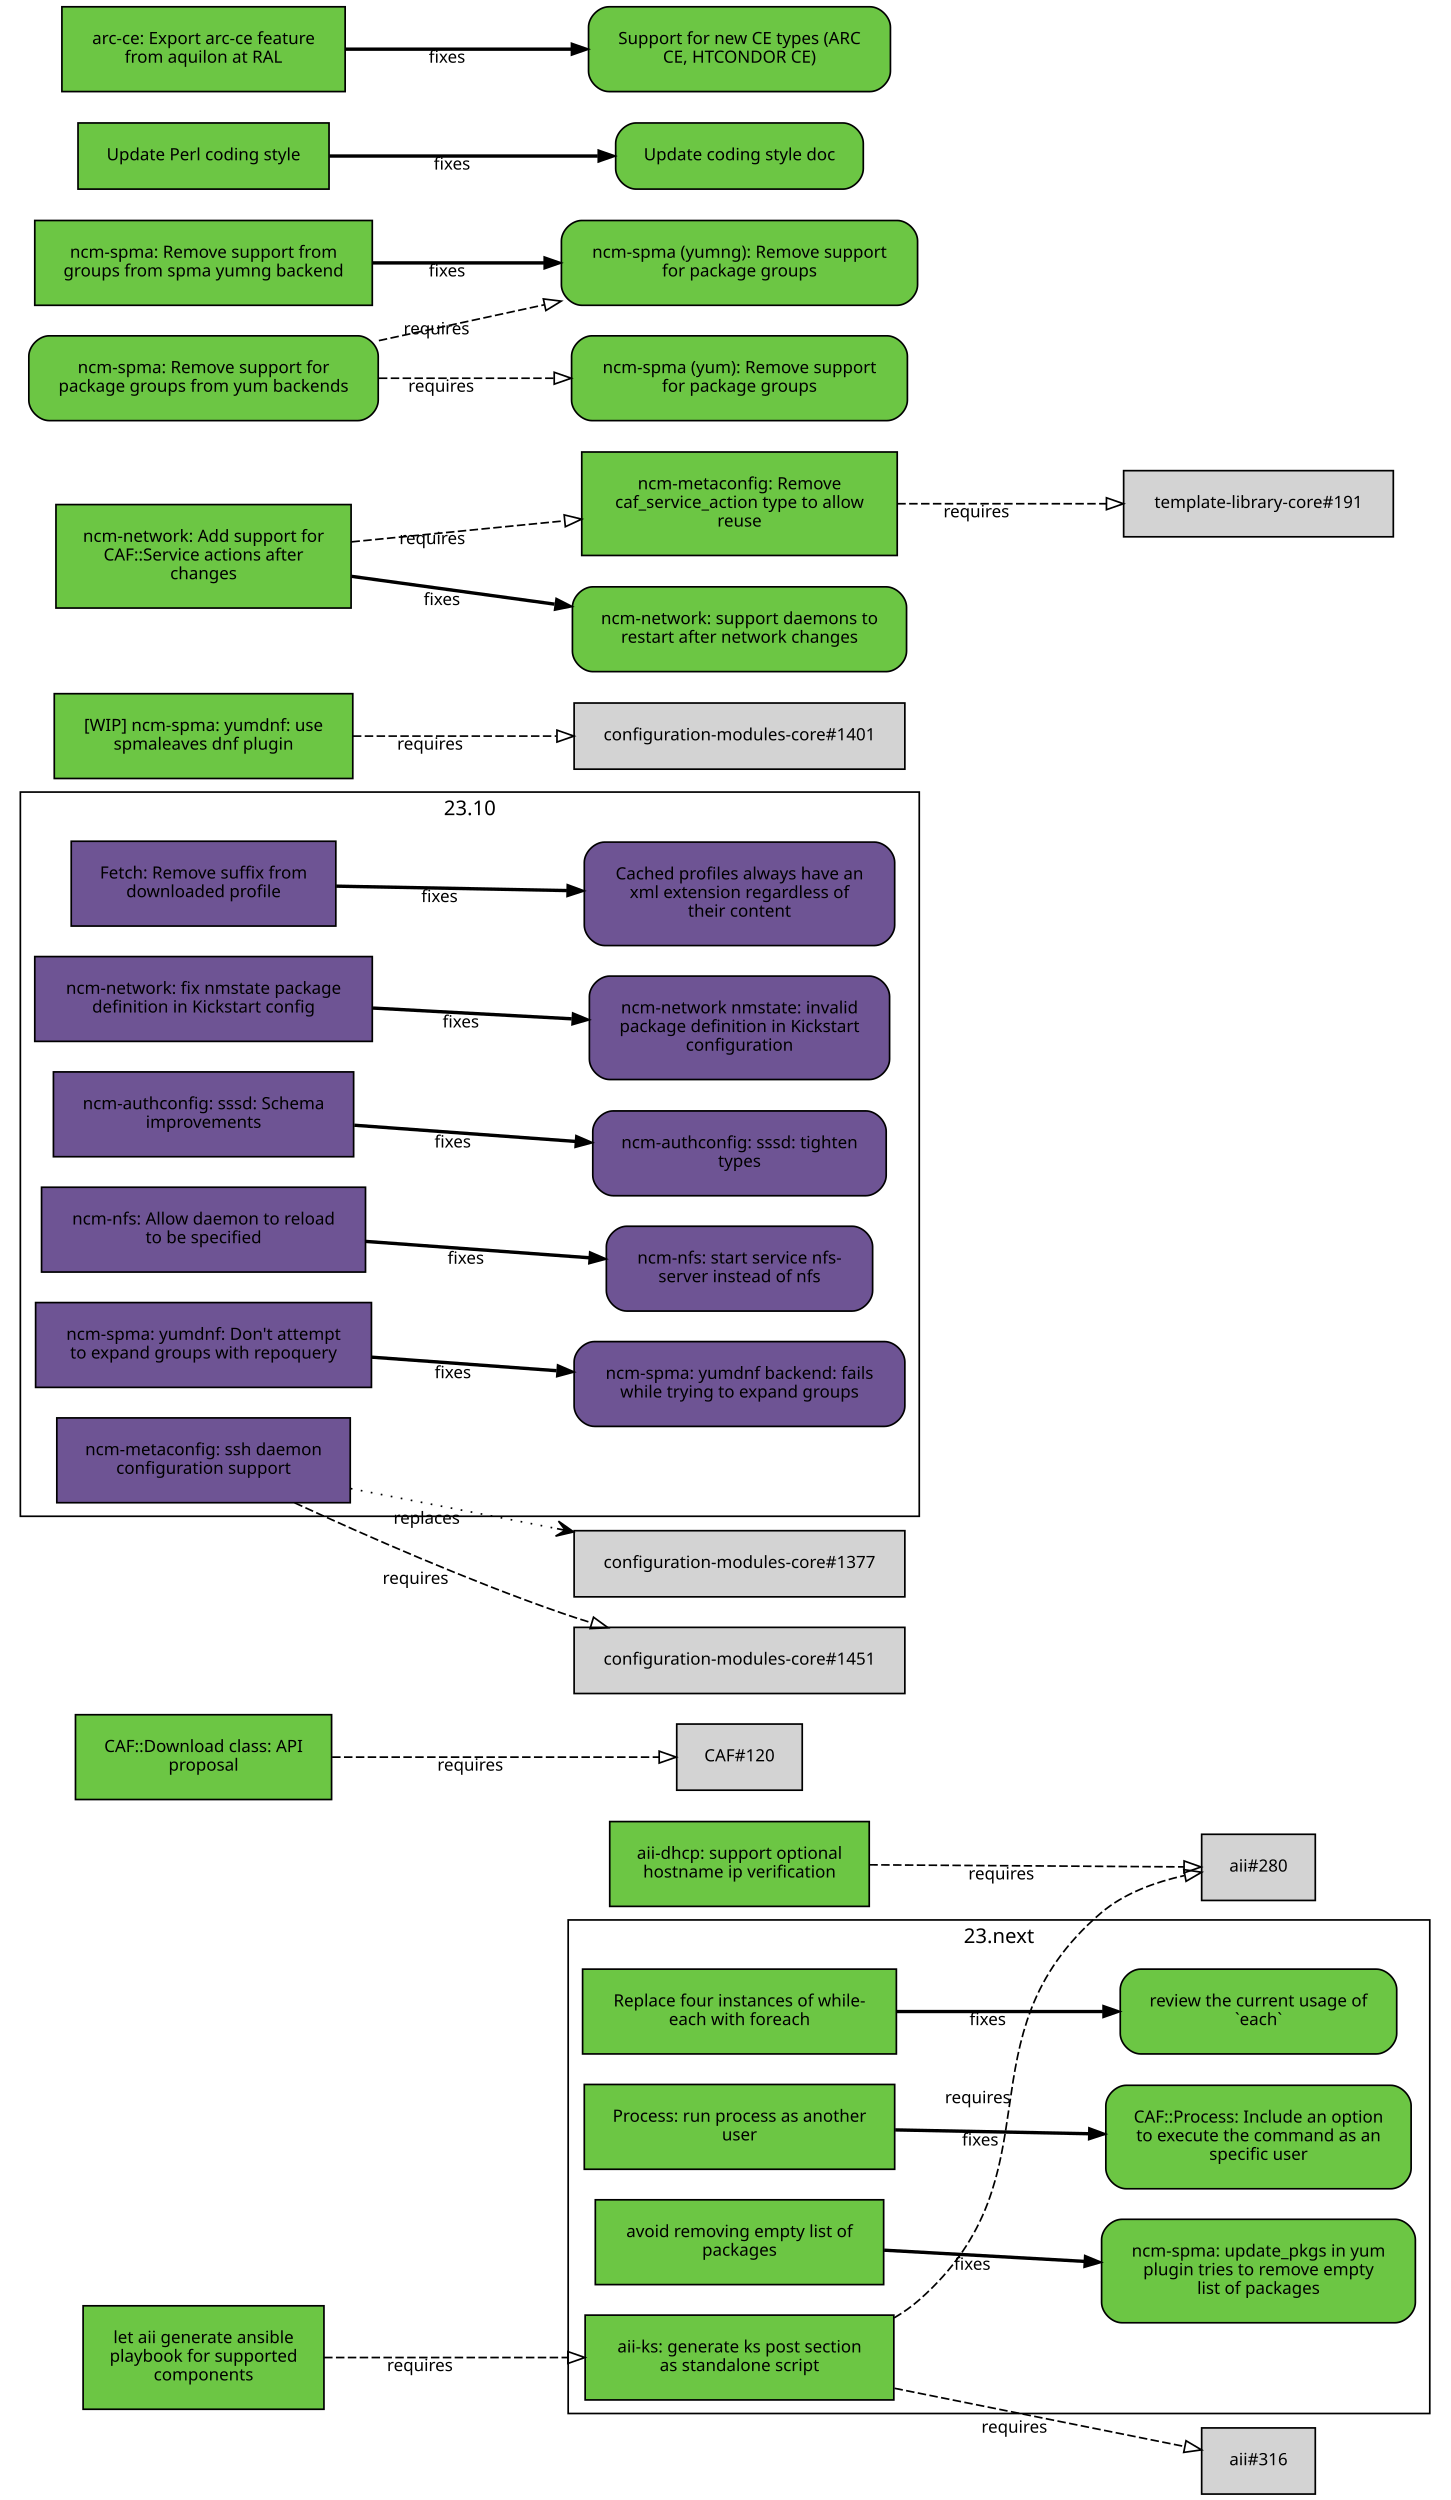
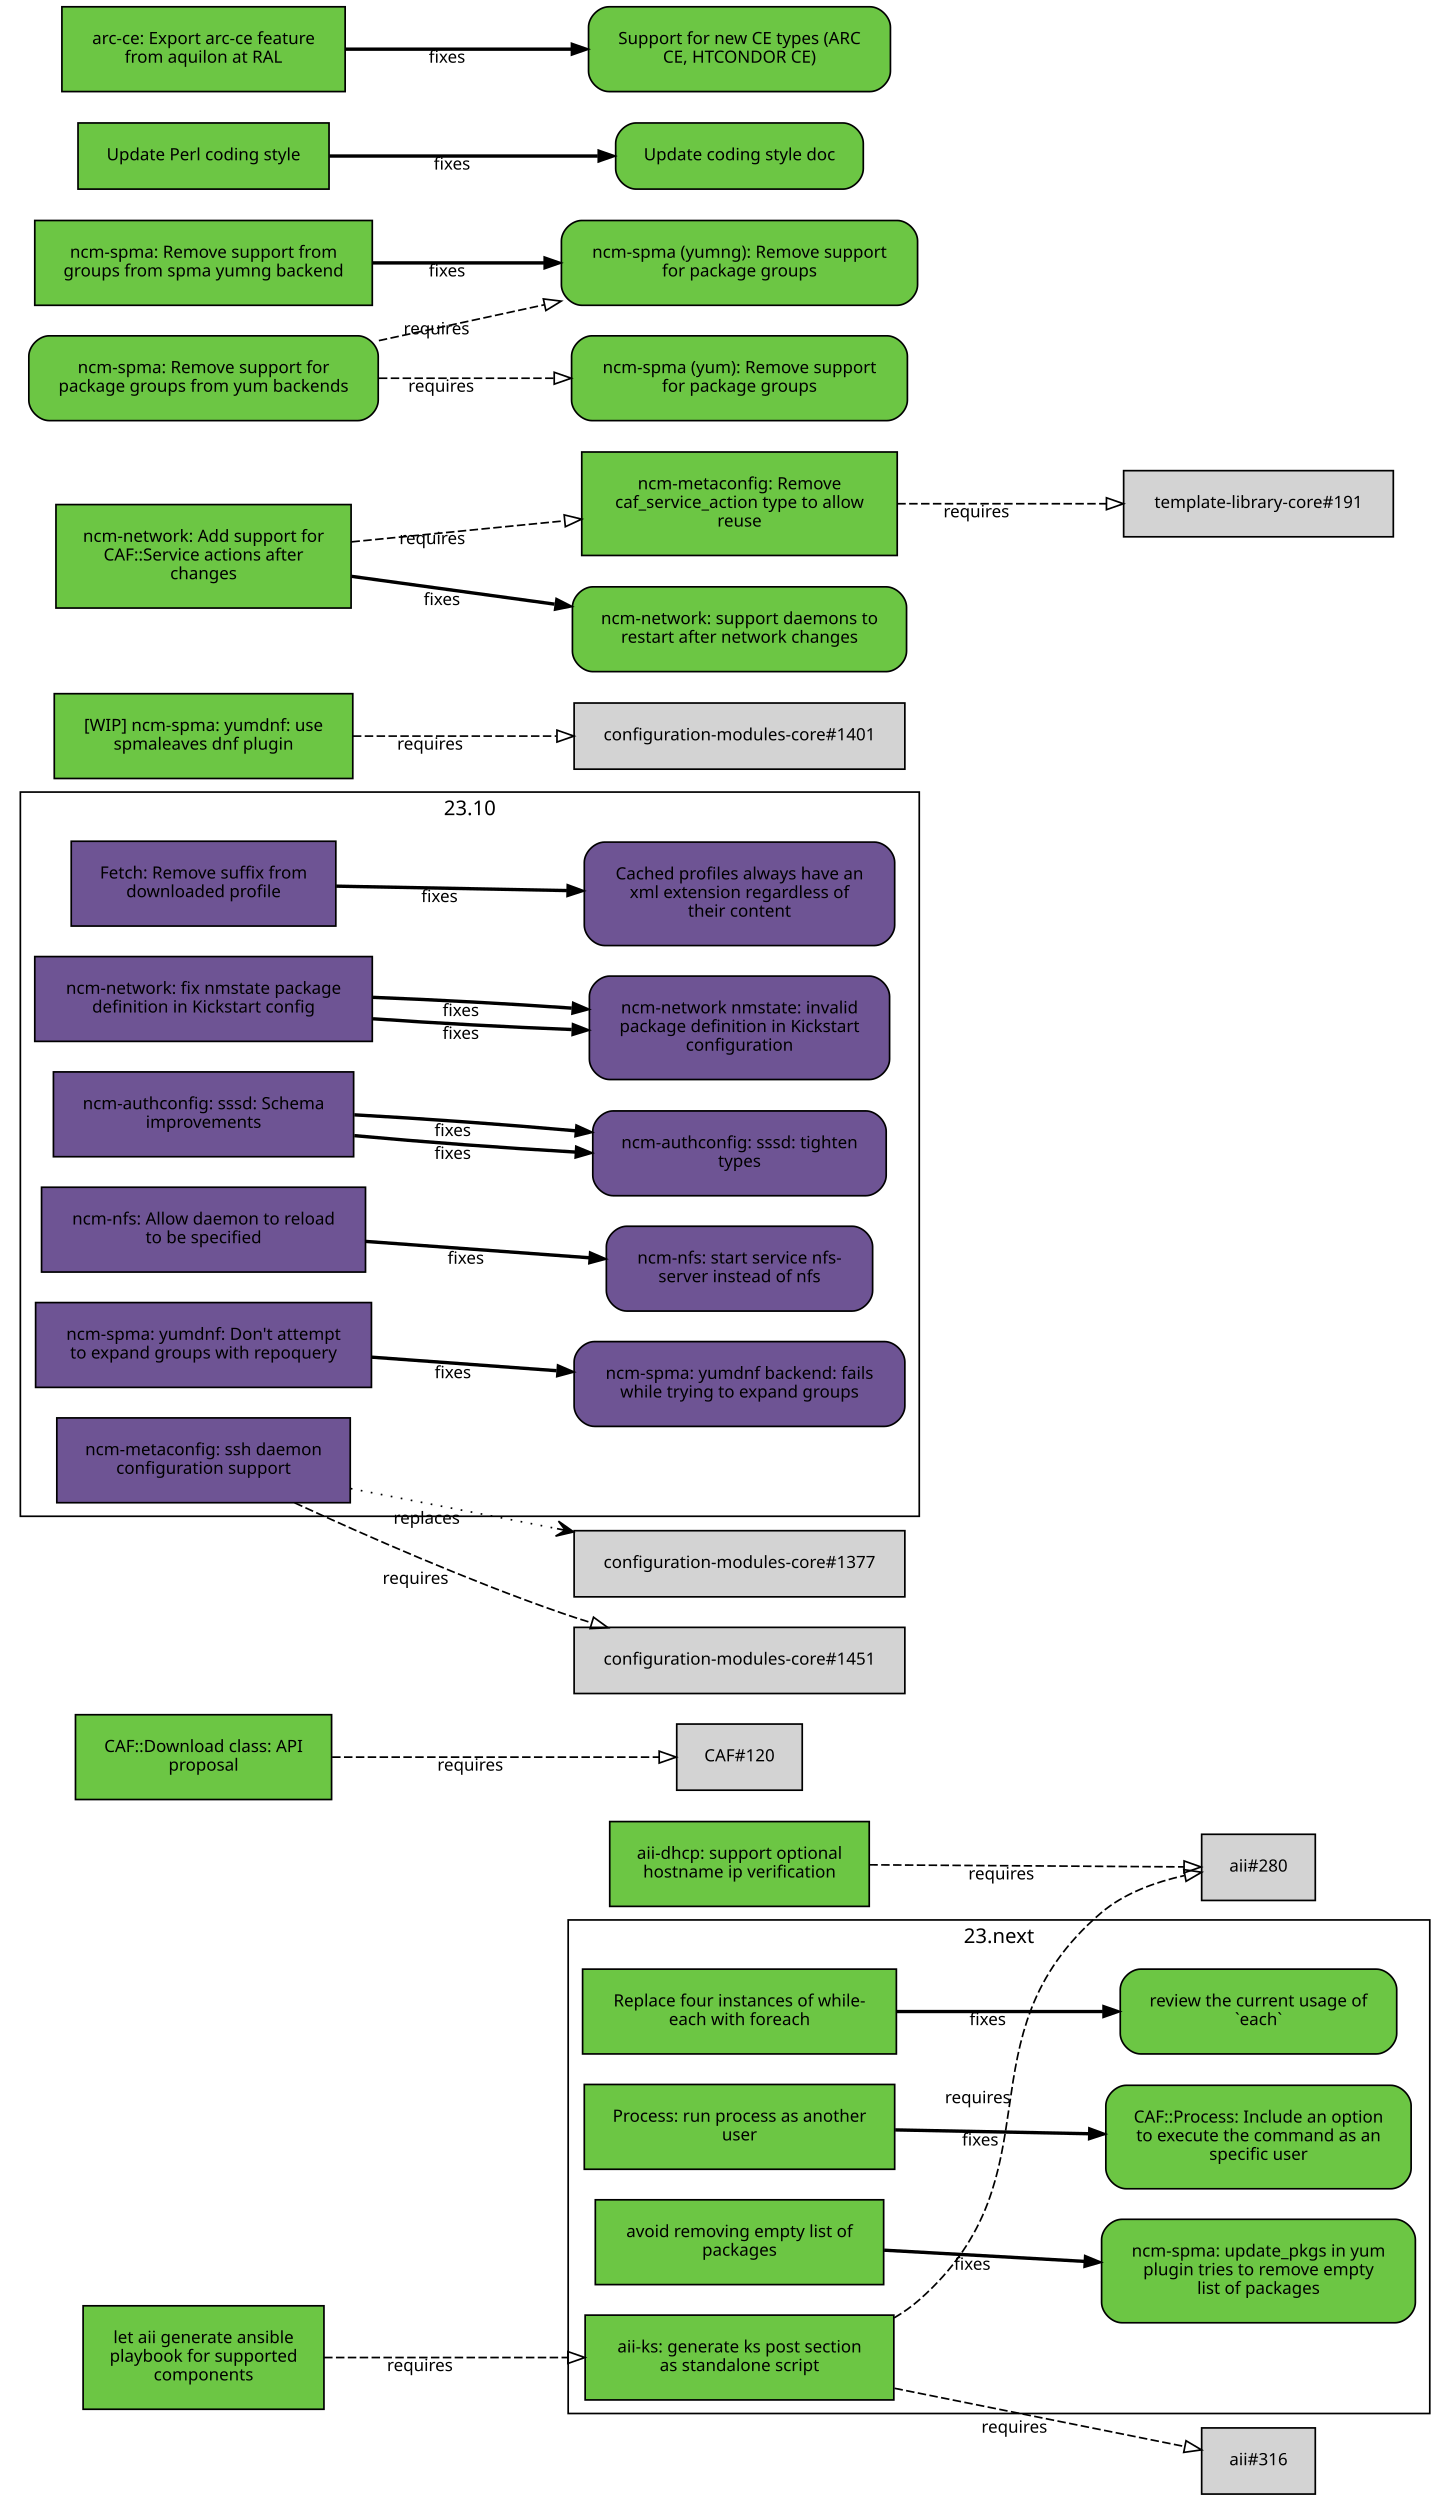
<svg xmlns="http://www.w3.org/2000/svg" xmlns:xlink="http://www.w3.org/1999/xlink" width="855pt" height="1474pt" viewBox="0.00 0.00 855.00 1474.00">
  <g id="graph0" class="graph" transform="scale(1 1) rotate(0) translate(4 1470)">
    <polygon fill="white" stroke="white" points="-4,5 -4,-1470 852,-1470 852,5 -4,5" />
    <g id="clust2" class="cluster">
      <polygon fill="none" stroke="black" points="8,-576 8,-1003 538,-1003 538,-576 8,-576" />
      <text text-anchor="middle" x="273" y="-989.4" font-family="Sans" font-size="12.00">23.10</text>
    </g>
    <g id="clust1" class="cluster">
      <polygon fill="none" stroke="black" points="331,-47 331,-338 839,-338 839,-47 331,-47" />
      <text text-anchor="middle" x="585" y="-324.4" font-family="Sans" font-size="12.00">23.next</text>
    </g>
    <g id="node1" class="node">
      <g id="a_node1">
        <a xlink:href="https://github.com/quattor/aii/pull/328" xlink:title="aii#328 (pull-request)" target="_parent">
          <polygon fill="#6cc644" stroke="black" points="523,-105 341,-105 341,-55 523,-55 523,-105" />
          <text text-anchor="middle" x="432" y="-83" font-family="Sans" font-size="10.00">aii-ks: generate ks post section</text>
          <text text-anchor="middle" x="432" y="-72" font-family="Sans" font-size="10.00">as standalone script</text>
        </a>
      </g>
    </g>
    <g id="node2" class="node">
      <polygon fill="lightgrey" stroke="black" points="771.5,-388.5 704.5,-388.5 704.5,-349.5 771.5,-349.5 771.5,-388.5" />
      <text text-anchor="middle" x="738" y="-366.5" font-family="Sans" font-size="10.00">aii#280</text>
    </g>
    <g id="edge1" class="edge">
      <path fill="none" stroke="black" stroke-dasharray="5,2" d="M523.177,-103.373C528.47,-106.484 533.473,-110.008 538,-114 621.964,-188.027 560.019,-269.143 645,-342 658.709,-353.754 677.321,-360.394 694.218,-364.145" />
      <polygon fill="none" stroke="black" points="693.975,-367.663 704.458,-366.126 695.305,-360.79 693.975,-367.663" />
      <text text-anchor="middle" x="572.527" y="-229.944" font-family="Sans" font-size="10.00">requires</text>
    </g>
    <g id="node3" class="node">
      <polygon fill="lightgrey" stroke="black" points="771.5,-38.5 704.5,-38.5 704.5,0.5 771.5,0.5 771.5,-38.5" />
      <text text-anchor="middle" x="738" y="-16.5" font-family="Sans" font-size="10.00">aii#316</text>
    </g>
    <g id="edge2" class="edge">
      <path fill="none" stroke="black" stroke-dasharray="5,2" d="M523.387,-61.863C580.055,-50.492 650.477,-36.362 694.595,-27.509" />
      <polygon fill="none" stroke="black" points="695.291,-30.939 704.407,-25.54 693.914,-24.076 695.291,-30.939" />
      <text text-anchor="middle" x="594.051" y="-35.671" font-family="Sans" font-size="10.00">requires</text>
    </g>
    <g id="node4" class="node">
      <g id="a_node4">
        <a xlink:href="https://github.com/quattor/aii/pull/331" xlink:title="aii#331 (pull-request)" target="_parent">
          <polygon fill="#6cc644" stroke="black" points="187,-110.5 45,-110.5 45,-49.5 187,-49.5 187,-110.5" />
          <text text-anchor="middle" x="116" y="-88.5" font-family="Sans" font-size="10.00">let aii generate ansible</text>
          <text text-anchor="middle" x="116" y="-77.5" font-family="Sans" font-size="10.00">playbook for supported</text>
          <text text-anchor="middle" x="116" y="-66.5" font-family="Sans" font-size="10.00">components</text>
        </a>
      </g>
    </g>
    <g id="edge3" class="edge">
      <path fill="none" stroke="black" stroke-dasharray="5,2" d="M187.077,-80C229.343,-80 283.883,-80 330.668,-80" />
      <polygon fill="none" stroke="black" points="330.834,-83.5 340.834,-80 330.834,-76.5 330.834,-83.5" />
      <text text-anchor="middle" x="243.574" y="-72" font-family="Sans" font-size="10.00">requires</text>
    </g>
    <g id="node5" class="node">
      <g id="a_node5">
        <a xlink:href="https://github.com/quattor/aii/pull/299" xlink:title="aii#299 (pull-request)" target="_parent">
          <polygon fill="#6cc644" stroke="black" points="508.5,-396 355.5,-396 355.5,-346 508.5,-346 508.5,-396" />
          <text text-anchor="middle" x="432" y="-374" font-family="Sans" font-size="10.00">aii-dhcp: support optional</text>
          <text text-anchor="middle" x="432" y="-363" font-family="Sans" font-size="10.00">hostname ip verification</text>
        </a>
      </g>
    </g>
    <g id="edge4" class="edge">
      <path fill="none" stroke="black" stroke-dasharray="5,2" d="M508.537,-370.503C567.023,-370.118 645.931,-369.599 694.049,-369.283" />
      <polygon fill="none" stroke="black" points="694.146,-372.782 704.123,-369.216 694.1,-365.782 694.146,-372.782" />
      <text text-anchor="middle" x="586.342" y="-361.86" font-family="Sans" font-size="10.00">requires</text>
    </g>
    <g id="node6" class="node">
      <g id="a_node6">
        <a xlink:href="https://github.com/quattor/CAF/pull/277" xlink:title="CAF#277 (pull-request)" target="_parent">
          <polygon fill="#6cc644" stroke="black" points="524.5,-309 339.5,-309 339.5,-259 524.5,-259 524.5,-309" />
          <text text-anchor="middle" x="432" y="-287" font-family="Sans" font-size="10.00">Replace four instances of while-</text>
          <text text-anchor="middle" x="432" y="-276" font-family="Sans" font-size="10.00">each with foreach</text>
        </a>
      </g>
    </g>
    <g id="node7" class="node">
      <g id="a_node7">
        <a xlink:href="https://github.com/quattor/CAF/issues/109" xlink:title="CAF#109 (issue)" target="_parent">
          <path fill="#6cc644" stroke="black" d="M807.5,-309C807.5,-309 668.5,-309 668.5,-309 662.5,-309 656.5,-303 656.5,-297 656.5,-297 656.5,-271 656.5,-271 656.5,-265 662.5,-259 668.5,-259 668.5,-259 807.5,-259 807.5,-259 813.5,-259 819.5,-265 819.5,-271 819.5,-271 819.5,-297 819.5,-297 819.5,-303 813.5,-309 807.5,-309" />
          <text text-anchor="middle" x="738" y="-287" font-family="Sans" font-size="10.00">review the current usage of</text>
          <text text-anchor="middle" x="738" y="-276" font-family="Sans" font-size="10.00">`each`</text>
        </a>
      </g>
    </g>
    <g id="edge5" class="edge">
      <path fill="none" stroke="black" stroke-width="2" d="M524.622,-284C563.139,-284 607.831,-284 646.253,-284" />
      <polygon fill="black" stroke="black" points="646.394,-287.5 656.394,-284 646.394,-280.5 646.394,-287.5" />
      <text text-anchor="middle" x="578.345" y="-276" font-family="Sans" font-size="10.00">fixes</text>
    </g>
    <g id="node8" class="node">
      <g id="a_node8">
        <a xlink:href="https://github.com/quattor/CAF/pull/257" xlink:title="CAF#257 (pull-request)" target="_parent">
          <polygon fill="#6cc644" stroke="black" points="523.5,-241 340.5,-241 340.5,-191 523.5,-191 523.5,-241" />
          <text text-anchor="middle" x="432" y="-219" font-family="Sans" font-size="10.00">Process: run process as another</text>
          <text text-anchor="middle" x="432" y="-208" font-family="Sans" font-size="10.00">user</text>
        </a>
      </g>
    </g>
    <g id="node9" class="node">
      <g id="a_node9">
        <a xlink:href="https://github.com/quattor/CAF/issues/253" xlink:title="CAF#253 (issue)" target="_parent">
          <path fill="#6cc644" stroke="black" d="M816,-240.5C816,-240.5 660,-240.5 660,-240.5 654,-240.5 648,-234.5 648,-228.5 648,-228.5 648,-191.5 648,-191.5 648,-185.5 654,-179.5 660,-179.5 660,-179.5 816,-179.5 816,-179.5 822,-179.5 828,-185.5 828,-191.5 828,-191.5 828,-228.5 828,-228.5 828,-234.5 822,-240.5 816,-240.5" />
          <text text-anchor="middle" x="738" y="-218.5" font-family="Sans" font-size="10.00">CAF::Process: Include an option</text>
          <text text-anchor="middle" x="738" y="-207.5" font-family="Sans" font-size="10.00">to execute the command as an</text>
          <text text-anchor="middle" x="738" y="-196.5" font-family="Sans" font-size="10.00">specific user</text>
        </a>
      </g>
    </g>
    <g id="edge6" class="edge">
      <path fill="none" stroke="black" stroke-width="2" d="M523.798,-214.208C559.701,-213.499 601.072,-212.683 637.762,-211.959" />
      <polygon fill="black" stroke="black" points="638.048,-215.454 647.977,-211.757 637.91,-208.455 638.048,-215.454" />
      <text text-anchor="middle" x="573.947" y="-204.981" font-family="Sans" font-size="10.00">fixes</text>
    </g>
    <g id="node10" class="node">
      <g id="a_node10">
        <a xlink:href="https://github.com/quattor/CAF/pull/110" xlink:title="CAF#110 (pull-request)" target="_parent">
          <polygon fill="#6cc644" stroke="black" points="191.5,-459 40.5,-459 40.5,-409 191.5,-409 191.5,-459" />
          <text text-anchor="middle" x="116" y="-437" font-family="Sans" font-size="10.00">CAF::Download class: API</text>
          <text text-anchor="middle" x="116" y="-426" font-family="Sans" font-size="10.00">proposal</text>
        </a>
      </g>
    </g>
    <g id="node11" class="node">
      <polygon fill="lightgrey" stroke="black" points="469,-453.5 395,-453.5 395,-414.5 469,-414.5 469,-453.5" />
      <text text-anchor="middle" x="432" y="-431.5" font-family="Sans" font-size="10.00">CAF#120</text>
    </g>
    <g id="edge7" class="edge">
      <path fill="none" stroke="black" stroke-dasharray="5,2" d="M191.812,-434C251.718,-434 333.856,-434 384.623,-434" />
      <polygon fill="none" stroke="black" points="384.651,-437.5 394.651,-434 384.651,-430.5 384.651,-437.5" />
      <text text-anchor="middle" x="273.255" y="-426" font-family="Sans" font-size="10.00">requires</text>
    </g>
    <g id="node12" class="node">
      <g id="a_node12">
        <a xlink:href="https://github.com/quattor/CCM/pull/210" xlink:title="CCM#210 (pull-request)" target="_parent">
          <polygon fill="#6e5494" stroke="black" points="194,-974 38,-974 38,-924 194,-924 194,-974" />
          <text text-anchor="middle" x="116" y="-952" font-family="Sans" font-size="10.00">Fetch: Remove suffix from</text>
          <text text-anchor="middle" x="116" y="-941" font-family="Sans" font-size="10.00">downloaded profile</text>
        </a>
      </g>
    </g>
    <g id="node13" class="node">
      <g id="a_node13">
        <a xlink:href="https://github.com/quattor/CCM/issues/204" xlink:title="CCM#204 (issue)" target="_parent">
          <path fill="#6e5494" stroke="black" d="M511.5,-973.5C511.5,-973.5 352.5,-973.5 352.5,-973.5 346.5,-973.5 340.5,-967.5 340.5,-961.5 340.5,-961.5 340.5,-924.5 340.5,-924.5 340.5,-918.5 346.5,-912.5 352.5,-912.5 352.5,-912.5 511.5,-912.5 511.5,-912.5 517.5,-912.5 523.5,-918.5 523.5,-924.5 523.5,-924.5 523.5,-961.5 523.5,-961.5 523.5,-967.5 517.5,-973.5 511.5,-973.5" />
          <text text-anchor="middle" x="432" y="-951.5" font-family="Sans" font-size="10.00">Cached profiles always have an</text>
          <text text-anchor="middle" x="432" y="-940.5" font-family="Sans" font-size="10.00">xml extension regardless of</text>
          <text text-anchor="middle" x="432" y="-929.5" font-family="Sans" font-size="10.00">their content</text>
        </a>
      </g>
    </g>
    <g id="edge8" class="edge">
      <path fill="none" stroke="black" stroke-width="2" d="M194.215,-947.525C235.236,-946.741 286.154,-945.768 330.251,-944.925" />
      <polygon fill="black" stroke="black" points="330.492,-948.421 340.423,-944.731 330.358,-941.423 330.492,-948.421" />
      <text text-anchor="middle" x="255.112" y="-938.132" font-family="Sans" font-size="10.00">fixes</text>
    </g>
    <g id="node14" class="node">
      <g id="a_node14">
        <a xlink:href="https://github.com/quattor/configuration-modules-core/pull/1630" xlink:title="configuration-modules-core#1630 (pull-request)" target="_parent">
          <polygon fill="#6e5494" stroke="black" points="215.5,-906 16.5,-906 16.5,-856 215.5,-856 215.5,-906" />
          <text text-anchor="middle" x="116" y="-884" font-family="Sans" font-size="10.00">ncm-network: fix nmstate package</text>
          <text text-anchor="middle" x="116" y="-873" font-family="Sans" font-size="10.00">definition in Kickstart config</text>
        </a>
      </g>
    </g>
    <g id="node15" class="node">
      <g id="a_node15">
        <a xlink:href="https://github.com/quattor/configuration-modules-core/issues/1629" xlink:title="configuration-modules-core#1629 (issue)" target="_parent">
          <path fill="#6e5494" stroke="black" d="M508.5,-894.5C508.5,-894.5 355.5,-894.5 355.5,-894.5 349.5,-894.5 343.5,-888.5 343.5,-882.5 343.5,-882.5 343.5,-845.5 343.5,-845.5 343.5,-839.5 349.5,-833.5 355.5,-833.5 355.5,-833.5 508.5,-833.5 508.5,-833.5 514.5,-833.5 520.5,-839.5 520.5,-845.5 520.5,-845.5 520.5,-882.5 520.5,-882.5 520.5,-888.5 514.5,-894.5 508.5,-894.5" />
          <text text-anchor="middle" x="432" y="-872.5" font-family="Sans" font-size="10.00">ncm-network nmstate: invalid</text>
          <text text-anchor="middle" x="432" y="-861.5" font-family="Sans" font-size="10.00">package definition in Kickstart</text>
          <text text-anchor="middle" x="432" y="-850.5" font-family="Sans" font-size="10.00">configuration</text>
        </a>
      </g>
    </g>
    <g id="edge9" class="edge">
-       <path fill="none" stroke="black" stroke-width="2" d="M215.921,-875.644C253.303,-873.621 295.798,-871.32 333.087,-869.301" />
-       <polygon fill="black" stroke="black" points="333.662,-872.775 343.458,-868.74 333.283,-865.785 333.662,-872.775" />
-       <text text-anchor="middle" x="267.683" y="-864.192" font-family="Sans" font-size="10.00">fixes</text>
+       <path fill="none" stroke="black" stroke-width="2" d="M215.921,-869.323C253.303,-866.723 295.798,-864.427 333.087,-862.995" />
+       <polygon fill="black" stroke="black" points="333.593,-866.479 343.458,-862.615 333.336,-859.484 333.593,-866.479" />
+       <text text-anchor="middle" x="267.683" y="-857.446" font-family="Sans" font-size="10.00">fixes</text>
+     </g>
+     <g id="edge11" class="edge">
+       <path fill="none" stroke="black" stroke-width="2" d="M215.921,-881.966C253.303,-880.519 295.798,-878.213 333.087,-875.607" />
+       <polygon fill="black" stroke="black" points="333.734,-879.07 343.458,-874.864 333.234,-872.087 333.734,-879.07" />
+       <text text-anchor="middle" x="267.683" y="-870.938" font-family="Sans" font-size="10.00">fixes</text>
    </g>
    <g id="node16" class="node">
      <g id="a_node16">
        <a xlink:href="https://github.com/quattor/configuration-modules-core/pull/1622" xlink:title="configuration-modules-core#1622 (pull-request)" target="_parent">
          <polygon fill="#6e5494" stroke="black" points="204.5,-838 27.5,-838 27.5,-788 204.5,-788 204.5,-838" />
          <text text-anchor="middle" x="116" y="-816" font-family="Sans" font-size="10.00">ncm-authconfig: sssd: Schema</text>
          <text text-anchor="middle" x="116" y="-805" font-family="Sans" font-size="10.00">improvements</text>
        </a>
      </g>
    </g>
    <g id="node17" class="node">
      <g id="a_node17">
        <a xlink:href="https://github.com/quattor/configuration-modules-core/issues/1471" xlink:title="configuration-modules-core#1471 (issue)" target="_parent">
          <path fill="#6e5494" stroke="black" d="M506.5,-815C506.5,-815 357.5,-815 357.5,-815 351.5,-815 345.5,-809 345.5,-803 345.5,-803 345.5,-777 345.5,-777 345.5,-771 351.5,-765 357.5,-765 357.5,-765 506.5,-765 506.5,-765 512.5,-765 518.5,-771 518.5,-777 518.5,-777 518.5,-803 518.5,-803 518.5,-809 512.5,-815 506.5,-815" />
          <text text-anchor="middle" x="432" y="-793" font-family="Sans" font-size="10.00">ncm-authconfig: sssd: tighten</text>
          <text text-anchor="middle" x="432" y="-782" font-family="Sans" font-size="10.00">types</text>
        </a>
      </g>
    </g>
    <g id="edge10" class="edge">
-       <path fill="none" stroke="black" stroke-width="2" d="M204.884,-806.563C245.446,-803.592 293.697,-800.057 335.189,-797.018" />
-       <polygon fill="black" stroke="black" points="335.589,-800.498 345.307,-796.277 335.078,-793.517 335.589,-800.498" />
-       <text text-anchor="middle" x="262.92" y="-793.433" font-family="Sans" font-size="10.00">fixes</text>
+       <path fill="none" stroke="black" stroke-width="2" d="M204.884,-800.431C245.446,-796.685 293.697,-793.104 335.189,-790.746" />
+       <polygon fill="black" stroke="black" points="335.515,-794.233 345.307,-790.188 335.129,-787.244 335.515,-794.233" />
+       <text text-anchor="middle" x="262.92" y="-786.683" font-family="Sans" font-size="10.00">fixes</text>
+     </g>
+     <g id="edge12" class="edge">
+       <path fill="none" stroke="black" stroke-width="2" d="M204.884,-812.694C245.446,-810.498 293.697,-807.01 335.189,-803.29" />
+       <polygon fill="black" stroke="black" points="335.667,-806.761 345.307,-802.366 335.03,-799.79 335.667,-806.761" />
+       <text text-anchor="middle" x="262.92" y="-800.182" font-family="Sans" font-size="10.00">fixes</text>
    </g>
    <g id="node18" class="node">
      <g id="a_node18">
        <a xlink:href="https://github.com/quattor/configuration-modules-core/pull/1621" xlink:title="configuration-modules-core#1621 (pull-request)" target="_parent">
          <polygon fill="#6e5494" stroke="black" points="211.5,-770 20.5,-770 20.5,-720 211.5,-720 211.5,-770" />
          <text text-anchor="middle" x="116" y="-748" font-family="Sans" font-size="10.00">ncm-nfs: Allow daemon to reload</text>
          <text text-anchor="middle" x="116" y="-737" font-family="Sans" font-size="10.00">to be specified</text>
        </a>
      </g>
    </g>
    <g id="node19" class="node">
      <g id="a_node19">
        <a xlink:href="https://github.com/quattor/configuration-modules-core/issues/1618" xlink:title="configuration-modules-core#1618 (issue)" target="_parent">
          <path fill="#6e5494" stroke="black" d="M498.5,-747C498.5,-747 365.5,-747 365.5,-747 359.5,-747 353.5,-741 353.5,-735 353.5,-735 353.5,-709 353.5,-709 353.5,-703 359.5,-697 365.5,-697 365.5,-697 498.5,-697 498.5,-697 504.5,-697 510.5,-703 510.5,-709 510.5,-709 510.5,-735 510.5,-735 510.5,-741 504.5,-747 498.5,-747" />
          <text text-anchor="middle" x="432" y="-725" font-family="Sans" font-size="10.00">ncm-nfs: start service nfs-</text>
          <text text-anchor="middle" x="432" y="-714" font-family="Sans" font-size="10.00">server instead of nfs</text>
        </a>
      </g>
    </g>
-     <g id="edge11" class="edge">
+     <g id="edge13" class="edge">
      <path fill="none" stroke="black" stroke-width="2" d="M211.636,-738.068C253.508,-735.001 302.447,-731.416 343.464,-728.412" />
      <polygon fill="black" stroke="black" points="343.722,-731.902 353.439,-727.681 343.21,-724.921 343.722,-731.902" />
      <text text-anchor="middle" x="270.635" y="-724.868" font-family="Sans" font-size="10.00">fixes</text>
    </g>
    <g id="node20" class="node">
      <g id="a_node20">
        <a xlink:href="https://github.com/quattor/configuration-modules-core/pull/1620" xlink:title="configuration-modules-core#1620 (pull-request)" target="_parent">
          <polygon fill="#6e5494" stroke="black" points="215,-702 17,-702 17,-652 215,-652 215,-702" />
          <text text-anchor="middle" x="116" y="-680" font-family="Sans" font-size="10.00">ncm-spma: yumdnf: Don't attempt</text>
          <text text-anchor="middle" x="116" y="-669" font-family="Sans" font-size="10.00">to expand groups with repoquery</text>
        </a>
      </g>
    </g>
    <g id="node21" class="node">
      <g id="a_node21">
        <a xlink:href="https://github.com/quattor/configuration-modules-core/issues/1524" xlink:title="configuration-modules-core#1524 (issue)" target="_parent">
          <path fill="#6e5494" stroke="black" d="M517.5,-679C517.5,-679 346.5,-679 346.5,-679 340.5,-679 334.5,-673 334.5,-667 334.5,-667 334.5,-641 334.5,-641 334.5,-635 340.5,-629 346.5,-629 346.5,-629 517.5,-629 517.5,-629 523.5,-629 529.5,-635 529.5,-641 529.5,-641 529.5,-667 529.5,-667 529.5,-673 523.5,-679 517.5,-679" />
          <text text-anchor="middle" x="432" y="-657" font-family="Sans" font-size="10.00">ncm-spma: yumdnf backend: fails</text>
          <text text-anchor="middle" x="432" y="-646" font-family="Sans" font-size="10.00">while trying to expand groups</text>
        </a>
      </g>
    </g>
-     <g id="edge12" class="edge">
+     <g id="edge14" class="edge">
      <path fill="none" stroke="black" stroke-width="2" d="M215.06,-669.817C249.699,-667.28 288.815,-664.415 324.146,-661.827" />
      <polygon fill="black" stroke="black" points="324.773,-665.29 334.491,-661.069 324.262,-658.309 324.773,-665.29" />
      <text text-anchor="middle" x="262.99" y="-657.428" font-family="Sans" font-size="10.00">fixes</text>
    </g>
    <g id="node22" class="node">
      <g id="a_node22">
        <a xlink:href="https://github.com/quattor/configuration-modules-core/pull/1554" xlink:title="configuration-modules-core#1554 (pull-request)" target="_parent">
          <polygon fill="#6cc644" stroke="black" points="517,-173 347,-173 347,-123 517,-123 517,-173" />
          <text text-anchor="middle" x="432" y="-151" font-family="Sans" font-size="10.00">avoid removing empty list of</text>
          <text text-anchor="middle" x="432" y="-140" font-family="Sans" font-size="10.00">packages</text>
        </a>
      </g>
    </g>
    <g id="node23" class="node">
      <g id="a_node23">
        <a xlink:href="https://github.com/quattor/configuration-modules-core/issues/1553" xlink:title="configuration-modules-core#1553 (issue)" target="_parent">
          <path fill="#6cc644" stroke="black" d="M818.5,-161.5C818.5,-161.5 657.5,-161.5 657.5,-161.5 651.5,-161.5 645.5,-155.5 645.5,-149.5 645.5,-149.5 645.5,-112.5 645.5,-112.5 645.5,-106.5 651.5,-100.5 657.5,-100.5 657.5,-100.5 818.5,-100.5 818.5,-100.5 824.5,-100.5 830.5,-106.5 830.5,-112.5 830.5,-112.5 830.5,-149.5 830.5,-149.5 830.5,-155.5 824.5,-161.5 818.5,-161.5" />
          <text text-anchor="middle" x="738" y="-139.5" font-family="Sans" font-size="10.00">ncm-spma: update_pkgs in yum</text>
          <text text-anchor="middle" x="738" y="-128.5" font-family="Sans" font-size="10.00">plugin tries to remove empty</text>
          <text text-anchor="middle" x="738" y="-117.5" font-family="Sans" font-size="10.00">list of packages</text>
        </a>
      </g>
    </g>
-     <g id="edge13" class="edge">
+     <g id="edge15" class="edge">
      <path fill="none" stroke="black" stroke-width="2" d="M517.277,-143.287C553.812,-141.244 596.909,-138.834 635.213,-136.692" />
      <polygon fill="black" stroke="black" points="635.57,-140.178 645.359,-136.125 635.179,-133.189 635.57,-140.178" />
      <text text-anchor="middle" x="569.248" y="-131.71" font-family="Sans" font-size="10.00">fixes</text>
    </g>
    <g id="node24" class="node">
      <g id="a_node24">
        <a xlink:href="https://github.com/quattor/configuration-modules-core/pull/1452" xlink:title="configuration-modules-core#1452 (pull-request)" target="_parent">
          <polygon fill="#6e5494" stroke="black" points="202.5,-634 29.5,-634 29.5,-584 202.5,-584 202.5,-634" />
          <text text-anchor="middle" x="116" y="-612" font-family="Sans" font-size="10.00">ncm-metaconfig: ssh daemon</text>
          <text text-anchor="middle" x="116" y="-601" font-family="Sans" font-size="10.00">configuration support</text>
        </a>
      </g>
    </g>
    <g id="node25" class="node">
      <polygon fill="lightgrey" stroke="black" points="529.5,-567.5 334.5,-567.5 334.5,-528.5 529.5,-528.5 529.5,-567.5" />
      <text text-anchor="middle" x="432" y="-545.5" font-family="Sans" font-size="10.00">configuration-modules-core#1377</text>
    </g>
-     <g id="edge14" class="edge">
+     <g id="edge16" class="edge">
      <path fill="none" stroke="black" stroke-dasharray="1,5" d="M202.802,-592.331C240.298,-585.047 284.669,-576.427 324.269,-568.734" />
      <polygon fill="black" stroke="black" points="334.228,-566.8 325.269,-573.124 329.319,-567.753 324.411,-568.707 324.411,-568.707 324.411,-568.707 329.319,-567.753 323.553,-564.289 334.228,-566.8 334.228,-566.8" />
      <text text-anchor="middle" x="247.583" y="-571.552" font-family="Sans" font-size="10.00">replaces</text>
    </g>
    <g id="node26" class="node">
      <polygon fill="lightgrey" stroke="black" points="529.5,-510.5 334.5,-510.5 334.5,-471.5 529.5,-471.5 529.5,-510.5" />
      <text text-anchor="middle" x="432" y="-488.5" font-family="Sans" font-size="10.00">configuration-modules-core#1451</text>
    </g>
-     <g id="edge15" class="edge">
+     <g id="edge17" class="edge">
      <path fill="none" stroke="black" stroke-dasharray="5,2" d="M169.693,-583.943C211.678,-564.586 272.288,-537.982 327,-519 332.797,-516.989 338.816,-515.033 344.905,-513.152" />
      <polygon fill="none" stroke="black" points="345.944,-516.495 354.51,-510.26 343.926,-509.792 345.944,-516.495" />
      <text text-anchor="middle" x="240.995" y="-536.113" font-family="Sans" font-size="10.00">requires</text>
    </g>
    <g id="node27" class="node">
      <g id="a_node27">
        <a xlink:href="https://github.com/quattor/configuration-modules-core/pull/1507" xlink:title="configuration-modules-core#1507 (pull-request)" target="_parent">
          <polygon fill="#6cc644" stroke="black" points="204,-1061 28,-1061 28,-1011 204,-1011 204,-1061" />
          <text text-anchor="middle" x="116" y="-1039" font-family="Sans" font-size="10.00">[WIP] ncm-spma: yumdnf: use</text>
          <text text-anchor="middle" x="116" y="-1028" font-family="Sans" font-size="10.00">spmaleaves dnf plugin</text>
        </a>
      </g>
    </g>
    <g id="node28" class="node">
      <polygon fill="lightgrey" stroke="black" points="529.5,-1055.5 334.5,-1055.5 334.5,-1016.5 529.5,-1016.5 529.5,-1055.5" />
      <text text-anchor="middle" x="432" y="-1033.5" font-family="Sans" font-size="10.00">configuration-modules-core#1401</text>
    </g>
-     <g id="edge16" class="edge">
+     <g id="edge18" class="edge">
      <path fill="none" stroke="black" stroke-dasharray="5,2" d="M204.05,-1036C241.203,-1036 284.927,-1036 324.027,-1036" />
      <polygon fill="none" stroke="black" points="324.391,-1039.5 334.391,-1036 324.391,-1032.5 324.391,-1039.5" />
      <text text-anchor="middle" x="249.549" y="-1028" font-family="Sans" font-size="10.00">requires</text>
    </g>
    <g id="node29" class="node">
      <g id="a_node29">
        <a xlink:href="https://github.com/quattor/configuration-modules-core/pull/1336" xlink:title="configuration-modules-core#1336 (pull-request)" target="_parent">
          <polygon fill="#6cc644" stroke="black" points="203,-1172.5 29,-1172.5 29,-1111.5 203,-1111.5 203,-1172.5" />
          <text text-anchor="middle" x="116" y="-1150.5" font-family="Sans" font-size="10.00">ncm-network: Add support for</text>
          <text text-anchor="middle" x="116" y="-1139.5" font-family="Sans" font-size="10.00">CAF::Service actions after</text>
          <text text-anchor="middle" x="116" y="-1128.5" font-family="Sans" font-size="10.00">changes</text>
        </a>
      </g>
    </g>
    <g id="node30" class="node">
      <g id="a_node30">
        <a xlink:href="https://github.com/quattor/configuration-modules-core/pull/1335" xlink:title="configuration-modules-core#1335 (pull-request)" target="_parent">
          <polygon fill="#6cc644" stroke="black" points="525,-1203.5 339,-1203.5 339,-1142.5 525,-1142.5 525,-1203.5" />
          <text text-anchor="middle" x="432" y="-1181.5" font-family="Sans" font-size="10.00">ncm-metaconfig: Remove</text>
          <text text-anchor="middle" x="432" y="-1170.5" font-family="Sans" font-size="10.00">caf_service_action type to allow</text>
          <text text-anchor="middle" x="432" y="-1159.5" font-family="Sans" font-size="10.00">reuse</text>
        </a>
      </g>
    </g>
-     <g id="edge17" class="edge">
+     <g id="edge19" class="edge">
      <path fill="none" stroke="black" stroke-dasharray="5,2" d="M203.217,-1150.51C242.047,-1154.35 288.184,-1158.9 328.746,-1162.9" />
      <polygon fill="none" stroke="black" points="328.636,-1166.41 338.931,-1163.91 329.323,-1159.44 328.636,-1166.41" />
      <text text-anchor="middle" x="250.868" y="-1149.19" font-family="Sans" font-size="10.00">requires</text>
    </g>
    <g id="node31" class="node">
      <g id="a_node31">
        <a xlink:href="https://github.com/quattor/configuration-modules-core/issues/1071" xlink:title="configuration-modules-core#1071 (issue)" target="_parent">
          <path fill="#6cc644" stroke="black" d="M518.5,-1124C518.5,-1124 345.5,-1124 345.5,-1124 339.5,-1124 333.5,-1118 333.5,-1112 333.5,-1112 333.5,-1086 333.5,-1086 333.5,-1080 339.5,-1074 345.5,-1074 345.5,-1074 518.5,-1074 518.5,-1074 524.5,-1074 530.5,-1080 530.5,-1086 530.5,-1086 530.5,-1112 530.5,-1112 530.5,-1118 524.5,-1124 518.5,-1124" />
          <text text-anchor="middle" x="432" y="-1102" font-family="Sans" font-size="10.00">ncm-network: support daemons to</text>
          <text text-anchor="middle" x="432" y="-1091" font-family="Sans" font-size="10.00">restart after network changes</text>
        </a>
      </g>
    </g>
-     <g id="edge18" class="edge">
+     <g id="edge20" class="edge">
      <path fill="none" stroke="black" stroke-width="2" d="M203.217,-1130.19C240.216,-1125.13 283.848,-1119.15 322.972,-1113.79" />
      <polygon fill="black" stroke="black" points="323.912,-1117.2 333.344,-1112.37 322.962,-1110.26 323.912,-1117.2" />
      <text text-anchor="middle" x="256.527" y="-1113.25" font-family="Sans" font-size="10.00">fixes</text>
    </g>
    <g id="node32" class="node">
      <polygon fill="lightgrey" stroke="black" points="817.5,-1192.5 658.5,-1192.5 658.5,-1153.5 817.5,-1153.5 817.5,-1192.5" />
      <text text-anchor="middle" x="738" y="-1170.5" font-family="Sans" font-size="10.00">template-library-core#191</text>
    </g>
-     <g id="edge19" class="edge">
+     <g id="edge21" class="edge">
      <path fill="none" stroke="black" stroke-dasharray="5,2" d="M525.035,-1173C564.097,-1173 609.452,-1173 648.16,-1173" />
      <polygon fill="none" stroke="black" points="648.369,-1176.5 658.369,-1173 648.369,-1169.5 648.369,-1176.5" />
      <text text-anchor="middle" x="571.665" y="-1165" font-family="Sans" font-size="10.00">requires</text>
    </g>
    <g id="node33" class="node">
      <g id="a_node33">
        <a xlink:href="https://github.com/quattor/configuration-modules-core/pull/1148" xlink:title="configuration-modules-core#1148 (pull-request)" target="_parent">
          <polygon fill="#6cc644" stroke="black" points="215.5,-1340 16.5,-1340 16.5,-1290 215.5,-1290 215.5,-1340" />
          <text text-anchor="middle" x="116" y="-1318" font-family="Sans" font-size="10.00">ncm-spma: Remove support from</text>
          <text text-anchor="middle" x="116" y="-1307" font-family="Sans" font-size="10.00">groups from spma yumng backend</text>
        </a>
      </g>
    </g>
    <g id="node34" class="node">
      <g id="a_node34">
        <a xlink:href="https://github.com/quattor/configuration-modules-core/issues/952" xlink:title="configuration-modules-core#952 (issue)" target="_parent">
          <path fill="#6cc644" stroke="black" d="M525,-1340C525,-1340 339,-1340 339,-1340 333,-1340 327,-1334 327,-1328 327,-1328 327,-1302 327,-1302 327,-1296 333,-1290 339,-1290 339,-1290 525,-1290 525,-1290 531,-1290 537,-1296 537,-1302 537,-1302 537,-1328 537,-1328 537,-1334 531,-1340 525,-1340" />
          <text text-anchor="middle" x="432" y="-1318" font-family="Sans" font-size="10.00">ncm-spma (yumng): Remove support</text>
          <text text-anchor="middle" x="432" y="-1307" font-family="Sans" font-size="10.00">for package groups</text>
        </a>
      </g>
    </g>
-     <g id="edge20" class="edge">
+     <g id="edge22" class="edge">
      <path fill="none" stroke="black" stroke-width="2" d="M215.921,-1315C247.933,-1315 283.695,-1315 316.726,-1315" />
      <polygon fill="black" stroke="black" points="316.883,-1318.5 326.883,-1315 316.882,-1311.5 316.883,-1318.5" />
      <text text-anchor="middle" x="259.546" y="-1307" font-family="Sans" font-size="10.00">fixes</text>
    </g>
    <g id="node35" class="node">
      <g id="a_node35">
        <a xlink:href="https://github.com/quattor/configuration-modules-core/issues/950" xlink:title="configuration-modules-core#950 (issue)" target="_parent">
          <path fill="#6cc644" stroke="black" d="M207,-1272C207,-1272 25,-1272 25,-1272 19,-1272 13,-1266 13,-1260 13,-1260 13,-1234 13,-1234 13,-1228 19,-1222 25,-1222 25,-1222 207,-1222 207,-1222 213,-1222 219,-1228 219,-1234 219,-1234 219,-1260 219,-1260 219,-1266 213,-1272 207,-1272" />
          <text text-anchor="middle" x="116" y="-1250" font-family="Sans" font-size="10.00">ncm-spma: Remove support for</text>
          <text text-anchor="middle" x="116" y="-1239" font-family="Sans" font-size="10.00">package groups from yum backends</text>
        </a>
      </g>
    </g>
    <g id="node36" class="node">
      <g id="a_node36">
        <a xlink:href="https://github.com/quattor/configuration-modules-core/issues/951" xlink:title="configuration-modules-core#951 (issue)" target="_parent">
          <path fill="#6cc644" stroke="black" d="M519,-1272C519,-1272 345,-1272 345,-1272 339,-1272 333,-1266 333,-1260 333,-1260 333,-1234 333,-1234 333,-1228 339,-1222 345,-1222 345,-1222 519,-1222 519,-1222 525,-1222 531,-1228 531,-1234 531,-1234 531,-1260 531,-1260 531,-1266 525,-1272 519,-1272" />
          <text text-anchor="middle" x="432" y="-1250" font-family="Sans" font-size="10.00">ncm-spma (yum): Remove support</text>
          <text text-anchor="middle" x="432" y="-1239" font-family="Sans" font-size="10.00">for package groups</text>
        </a>
      </g>
    </g>
-     <g id="edge21" class="edge">
+     <g id="edge23" class="edge">
      <path fill="none" stroke="black" stroke-dasharray="5,2" d="M219.381,-1247C252.386,-1247 289.071,-1247 322.502,-1247" />
      <polygon fill="none" stroke="black" points="322.765,-1250.5 332.765,-1247 322.765,-1243.5 322.765,-1250.5" />
      <text text-anchor="middle" x="256.107" y="-1239" font-family="Sans" font-size="10.00">requires</text>
    </g>
-     <g id="edge22" class="edge">
+     <g id="edge24" class="edge">
      <path fill="none" stroke="black" stroke-dasharray="5,2" d="M219.381,-1269.17C250.602,-1275.93 285.116,-1283.41 317.053,-1290.32" />
      <polygon fill="none" stroke="black" points="316.361,-1293.75 326.876,-1292.45 317.843,-1286.91 316.361,-1293.75" />
      <text text-anchor="middle" x="253.372" y="-1272.86" font-family="Sans" font-size="10.00">requires</text>
    </g>
    <g id="node37" class="node">
      <g id="a_node37">
        <a xlink:href="https://github.com/quattor/quattor.github.com/pull/278" xlink:title="quattor.github.com#278 (pull-request)" target="_parent">
          <polygon fill="#6cc644" stroke="black" points="190,-1397.5 42,-1397.5 42,-1358.5 190,-1358.5 190,-1397.5" />
          <text text-anchor="middle" x="116" y="-1375.5" font-family="Sans" font-size="10.00">Update Perl coding style</text>
        </a>
      </g>
    </g>
    <g id="node38" class="node">
      <g id="a_node38">
        <a xlink:href="https://github.com/quattor/quattor.github.com/issues/215" xlink:title="quattor.github.com#215 (issue)" target="_parent">
          <path fill="#6cc644" stroke="black" d="M493,-1397.5C493,-1397.5 371,-1397.5 371,-1397.5 365,-1397.5 359,-1391.5 359,-1385.5 359,-1385.5 359,-1370.5 359,-1370.5 359,-1364.5 365,-1358.5 371,-1358.5 371,-1358.5 493,-1358.5 493,-1358.5 499,-1358.5 505,-1364.5 505,-1370.5 505,-1370.5 505,-1385.5 505,-1385.5 505,-1391.5 499,-1397.5 493,-1397.5" />
          <text text-anchor="middle" x="432" y="-1375.5" font-family="Sans" font-size="10.00">Update coding style doc</text>
        </a>
      </g>
    </g>
-     <g id="edge23" class="edge">
+     <g id="edge25" class="edge">
      <path fill="none" stroke="black" stroke-width="2" d="M190.223,-1378C237.595,-1378 299.358,-1378 348.469,-1378" />
      <polygon fill="black" stroke="black" points="348.747,-1381.5 358.747,-1378 348.746,-1374.5 348.747,-1381.5" />
      <text text-anchor="middle" x="262.497" y="-1370" font-family="Sans" font-size="10.00">fixes</text>
    </g>
    <g id="node39" class="node">
      <g id="a_node39">
        <a xlink:href="https://github.com/quattor/template-library-grid/pull/232" xlink:title="template-library-grid#232 (pull-request)" target="_parent">
          <polygon fill="#6cc644" stroke="black" points="199.5,-1466 32.5,-1466 32.5,-1416 199.5,-1416 199.5,-1466" />
          <text text-anchor="middle" x="116" y="-1444" font-family="Sans" font-size="10.00">arc-ce: Export arc-ce feature</text>
          <text text-anchor="middle" x="116" y="-1433" font-family="Sans" font-size="10.00">from aquilon at RAL</text>
        </a>
      </g>
    </g>
    <g id="node40" class="node">
      <g id="a_node40">
        <a xlink:href="https://github.com/quattor/template-library-grid/issues/221" xlink:title="template-library-grid#221 (issue)" target="_parent">
          <path fill="#6cc644" stroke="black" d="M509,-1466C509,-1466 355,-1466 355,-1466 349,-1466 343,-1460 343,-1454 343,-1454 343,-1428 343,-1428 343,-1422 349,-1416 355,-1416 355,-1416 509,-1416 509,-1416 515,-1416 521,-1422 521,-1428 521,-1428 521,-1454 521,-1454 521,-1460 515,-1466 509,-1466" />
          <text text-anchor="middle" x="432" y="-1444" font-family="Sans" font-size="10.00">Support for new CE types (ARC</text>
          <text text-anchor="middle" x="432" y="-1433" font-family="Sans" font-size="10.00">CE, HTCONDOR CE)</text>
        </a>
      </g>
    </g>
-     <g id="edge24" class="edge">
+     <g id="edge26" class="edge">
      <path fill="none" stroke="black" stroke-width="2" d="M199.911,-1441C240.702,-1441 290.151,-1441 332.823,-1441" />
      <polygon fill="black" stroke="black" points="332.947,-1444.5 342.947,-1441 332.947,-1437.5 332.947,-1444.5" />
      <text text-anchor="middle" x="259.543" y="-1433" font-family="Sans" font-size="10.00">fixes</text>
    </g>
  </g>
</svg>
